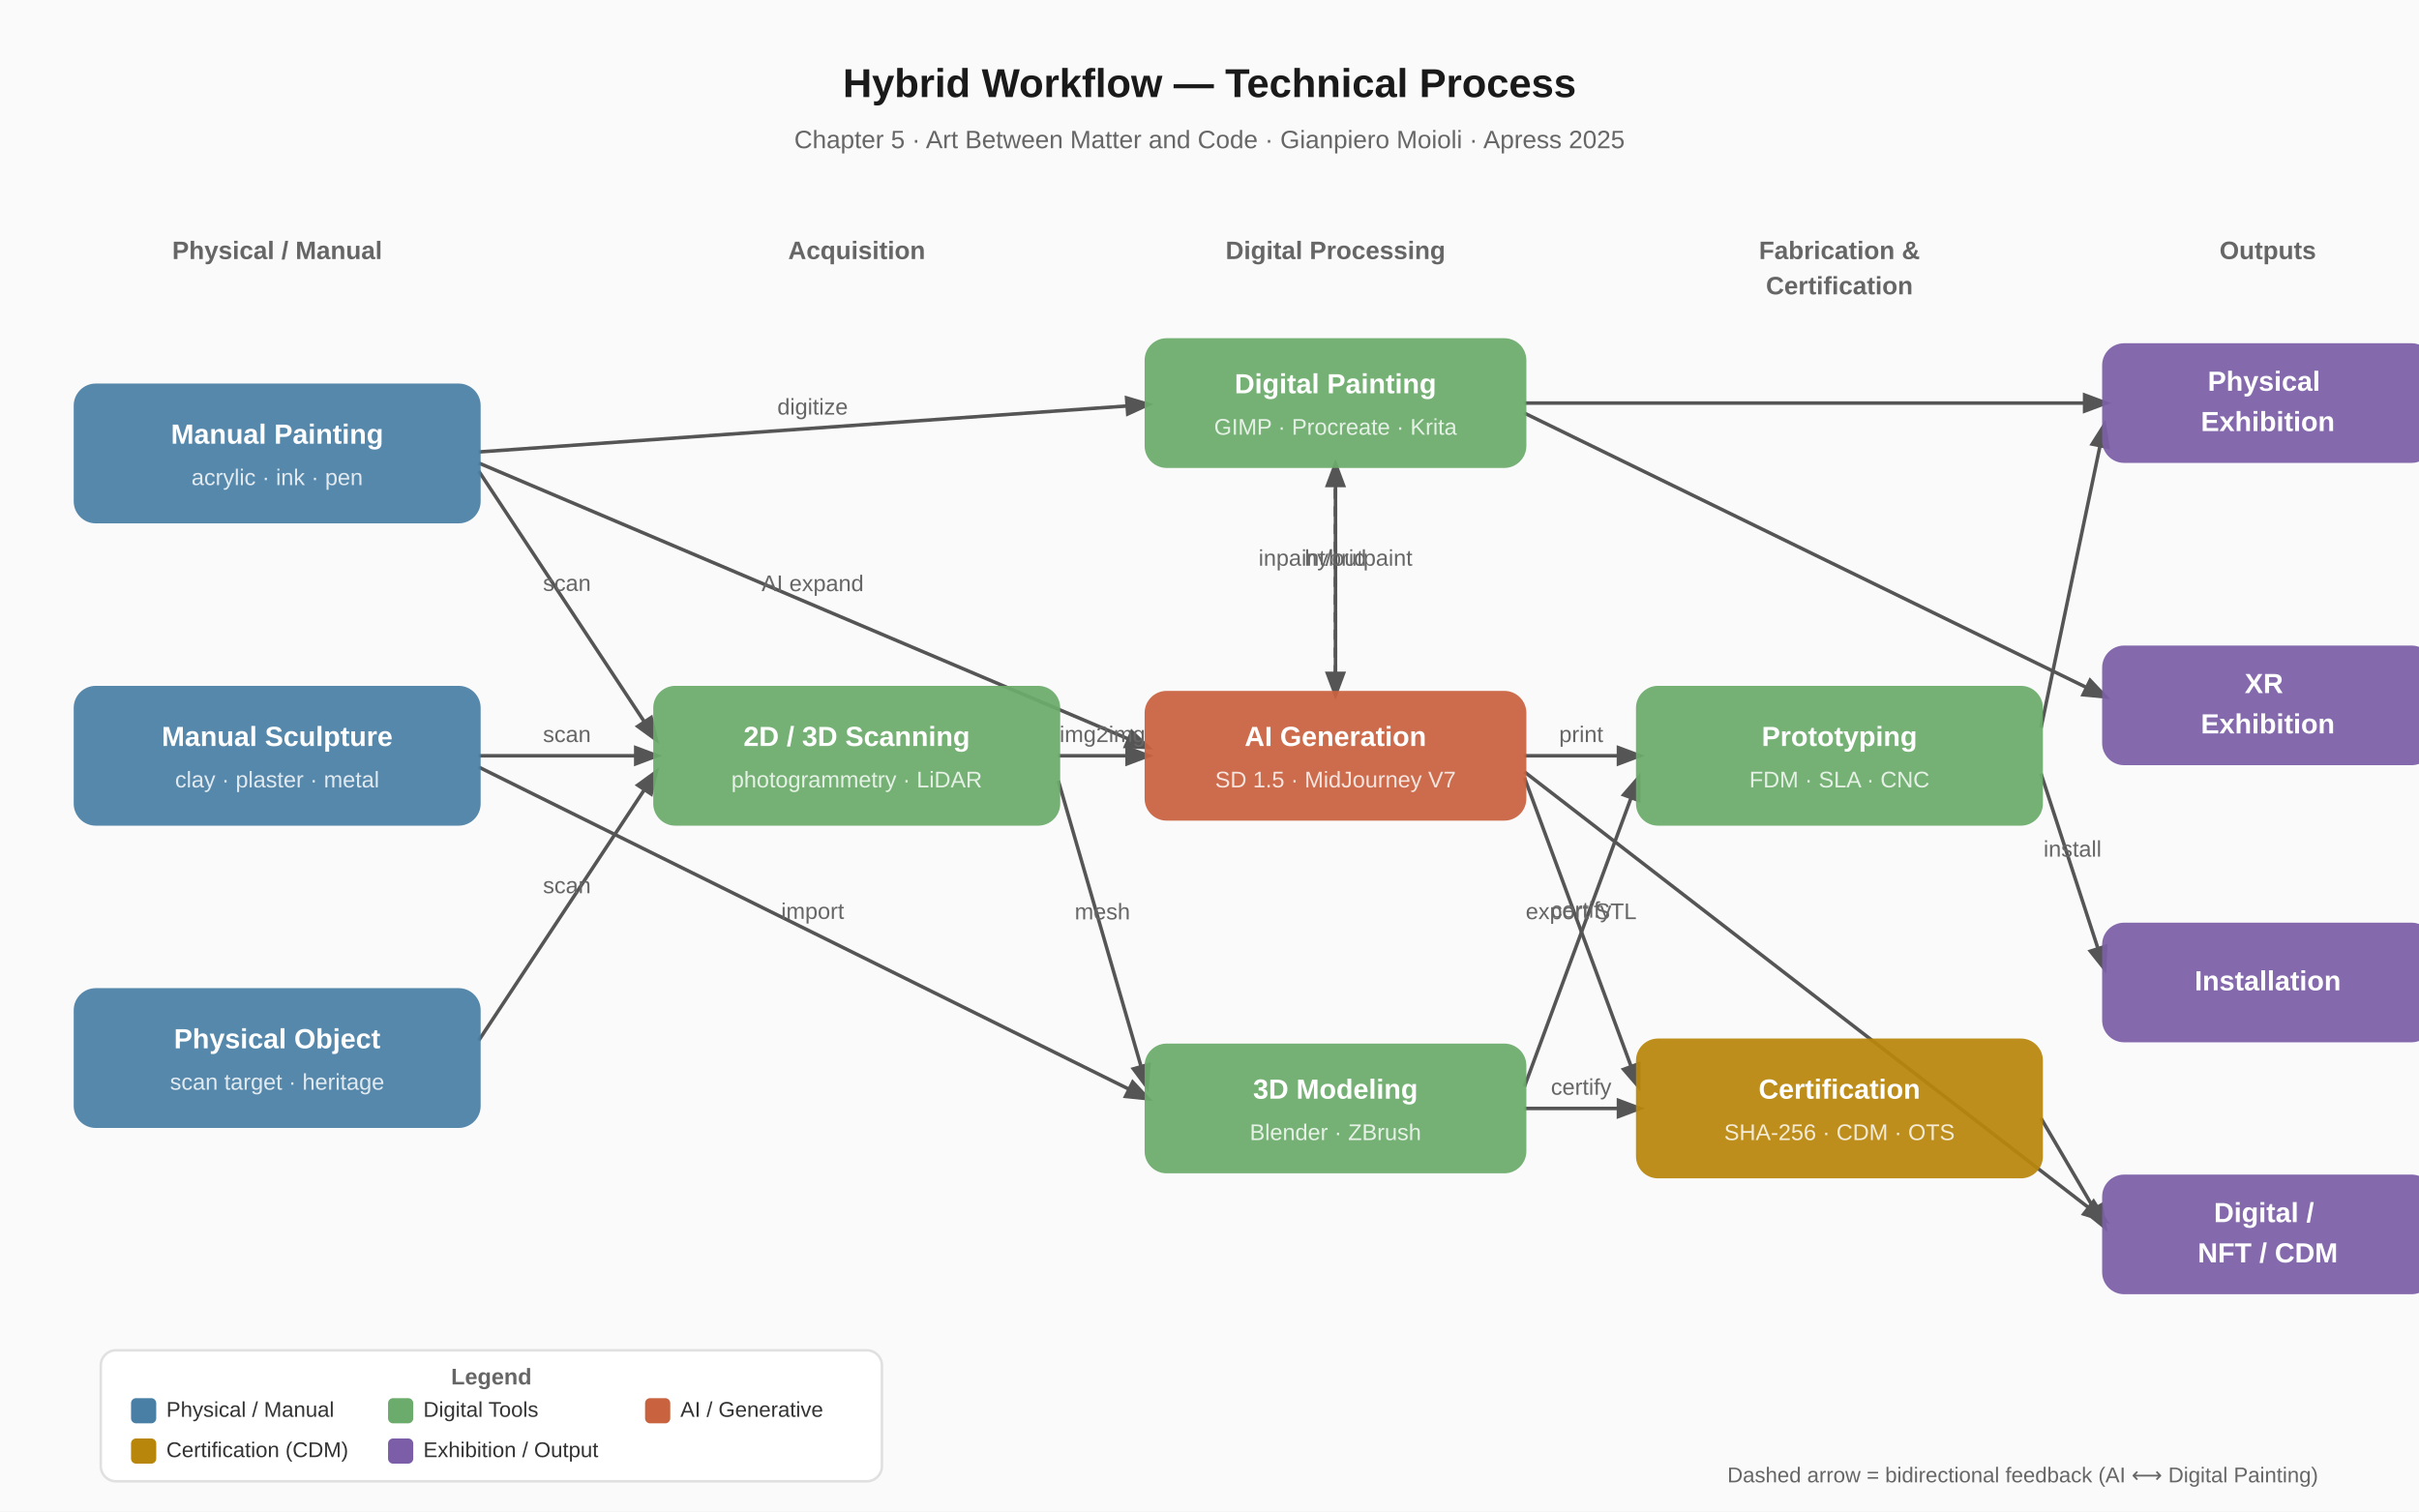
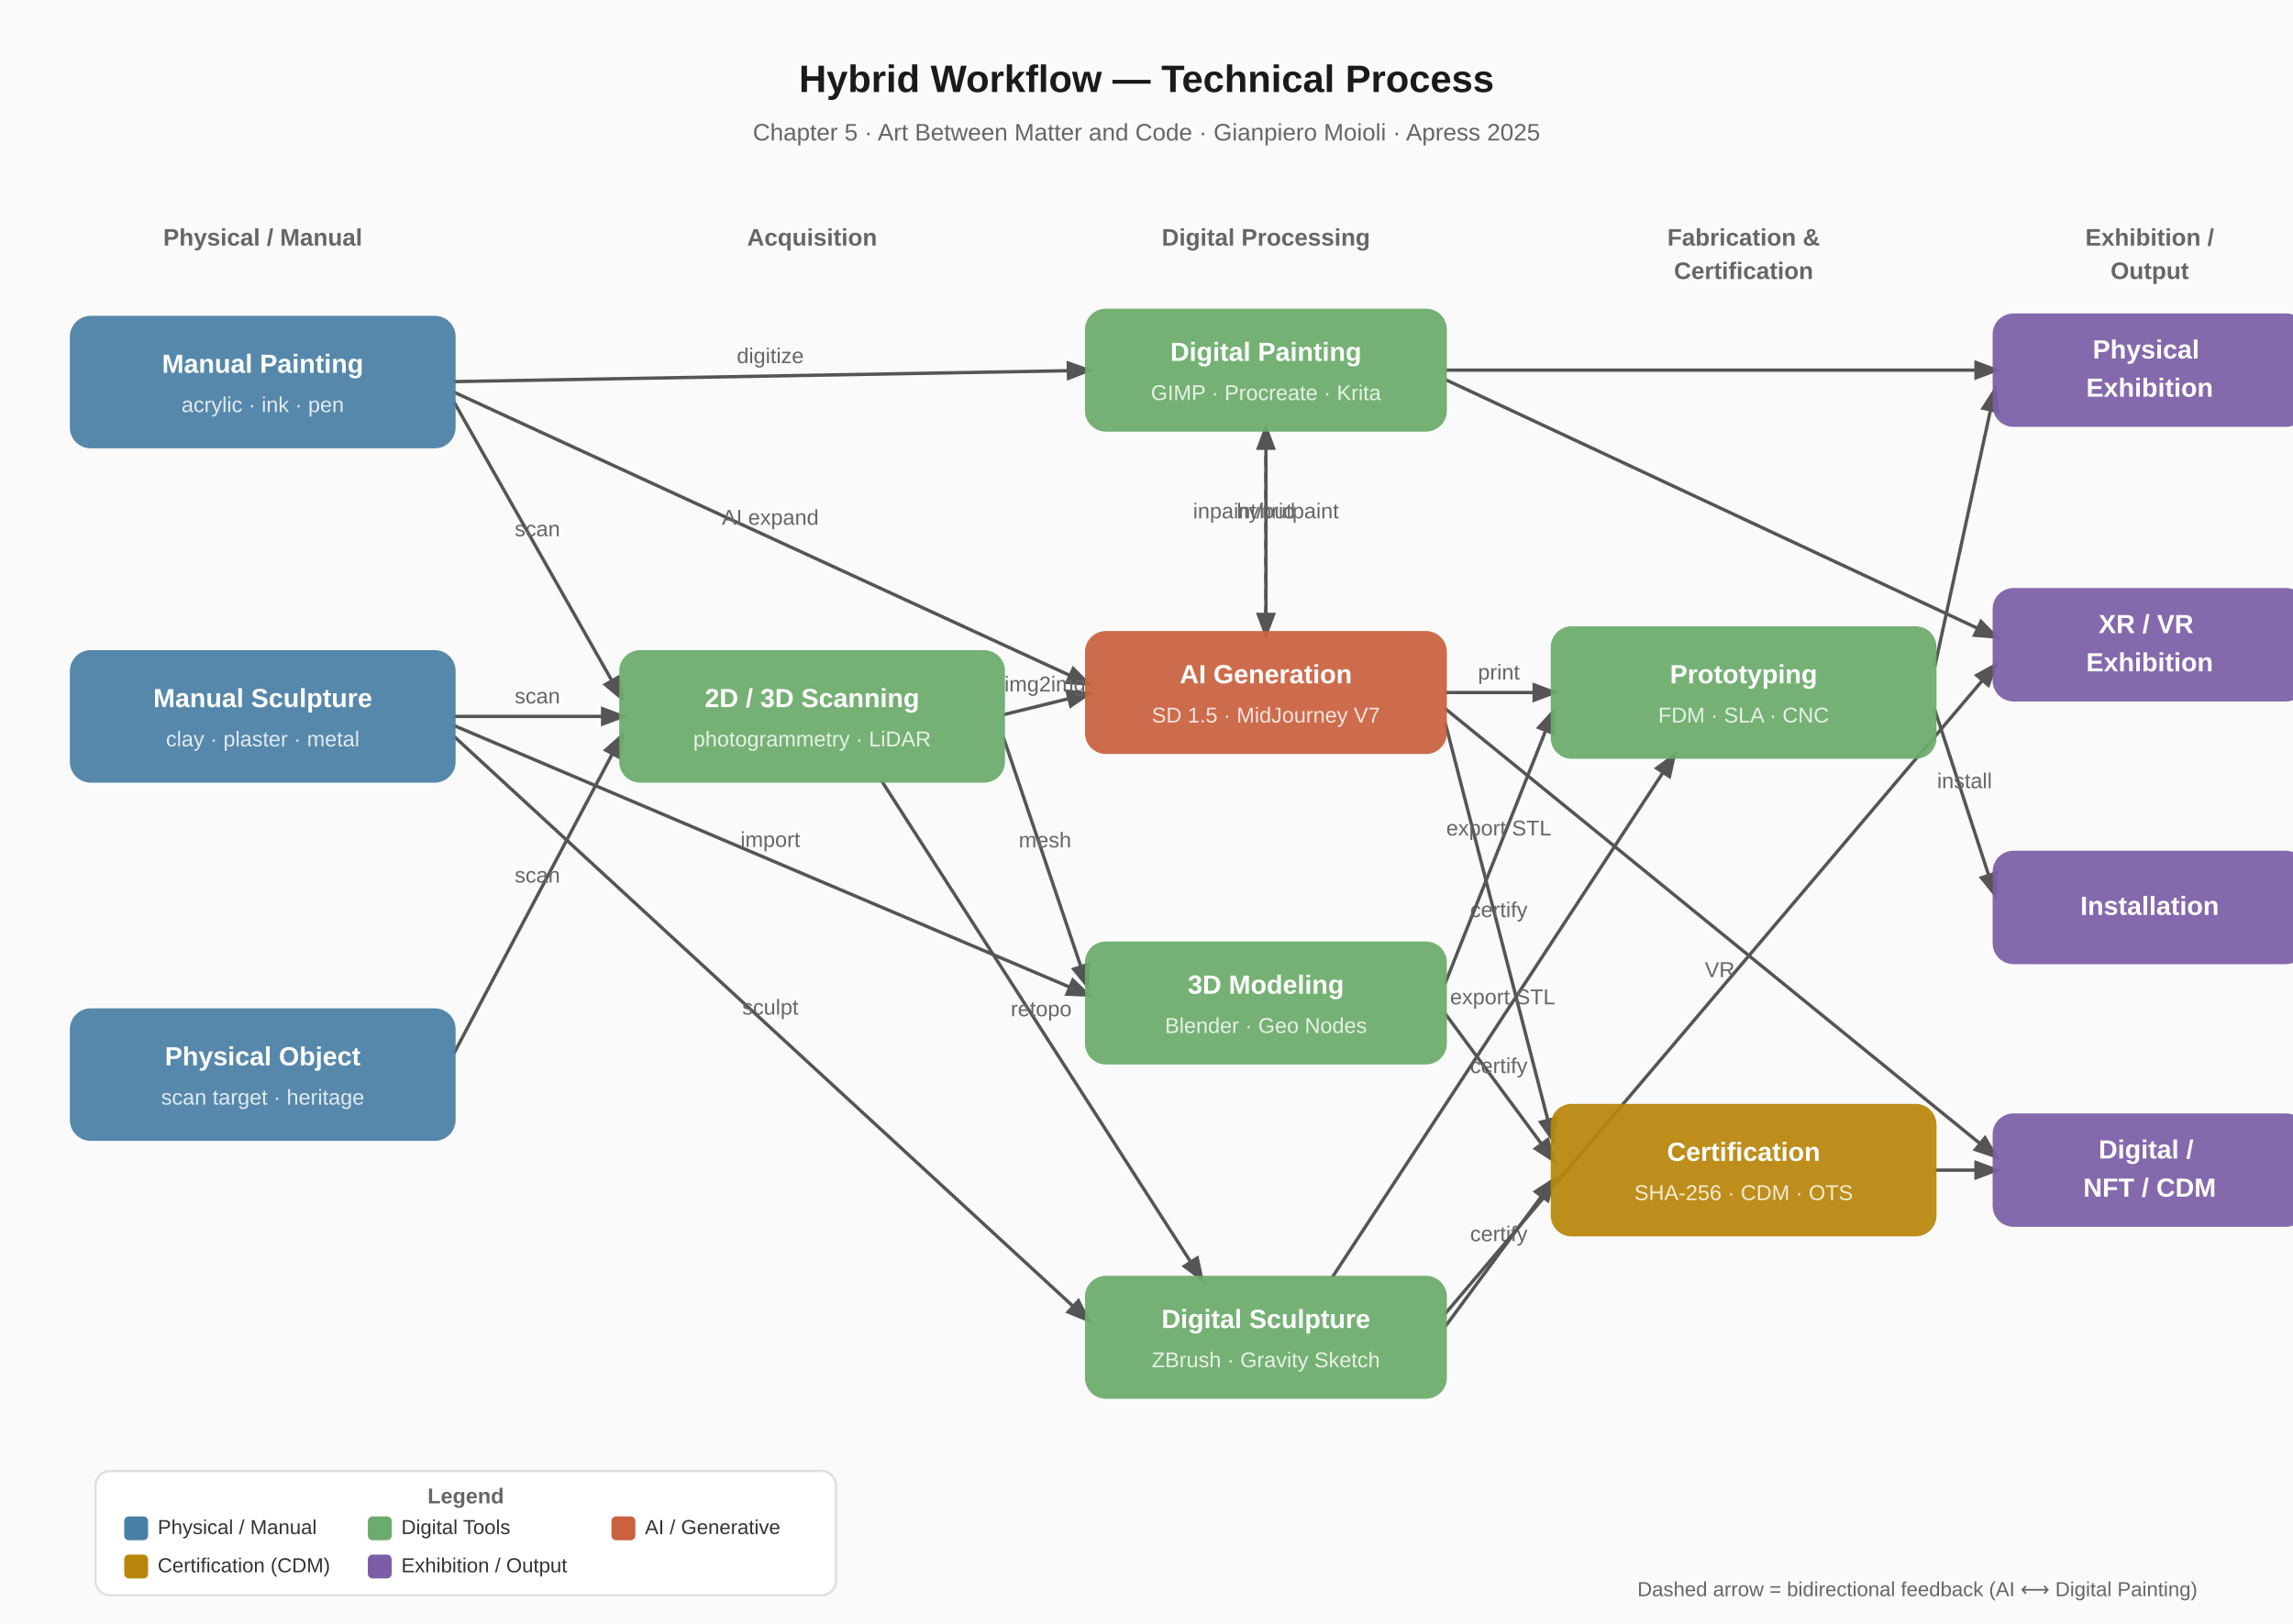
- <svg xmlns="http://www.w3.org/2000/svg" width="960" height="600" viewBox="0 0 960 600">
-   <rect width="960" height="600" fill="#FAFAFA" />
+ <svg xmlns="http://www.w3.org/2000/svg" width="960" height="680" viewBox="0 0 960 680">
+   <rect width="960" height="680" fill="#FAFAFA" />
  <defs>
    <marker id="arr" markerWidth="8" markerHeight="8" refX="6" refY="3" orient="auto">
      <path d="M0,0 L0,6 L8,3 z" fill="#555555" />
    </marker>
  </defs>
  <text x="480.0" y="34.0" font-family="Arial, Helvetica, sans-serif" font-size="16" font-weight="bold" fill="#1A1A1A" text-anchor="middle" dominant-baseline="middle">Hybrid Workflow — Technical Process</text>
  <text x="480.0" y="56.0" font-family="Arial, Helvetica, sans-serif" font-size="10" font-weight="normal" fill="#666666" text-anchor="middle" dominant-baseline="middle">Chapter 5 · Art Between Matter and Code · Gianpiero Moioli · Apress 2025</text>
  <text x="110.0" y="100.0" font-family="Arial, Helvetica, sans-serif" font-size="10" font-weight="bold" fill="#666666" text-anchor="middle" dominant-baseline="middle">Physical / Manual</text>
  <text x="340.0" y="100.0" font-family="Arial, Helvetica, sans-serif" font-size="10" font-weight="bold" fill="#666666" text-anchor="middle" dominant-baseline="middle">Acquisition</text>
  <text x="530.0" y="100.0" font-family="Arial, Helvetica, sans-serif" font-size="10" font-weight="bold" fill="#666666" text-anchor="middle" dominant-baseline="middle">Digital Processing</text>
  <text x="730.0" y="100.0" font-family="Arial, Helvetica, sans-serif" font-size="10" font-weight="bold" fill="#666666" text-anchor="middle" dominant-baseline="middle">Fabrication &amp;</text>
  <text x="730.0" y="114.0" font-family="Arial, Helvetica, sans-serif" font-size="10" font-weight="bold" fill="#666666" text-anchor="middle" dominant-baseline="middle">Certification</text>
-   <text x="900.0" y="100.0" font-family="Arial, Helvetica, sans-serif" font-size="10" font-weight="bold" fill="#666666" text-anchor="middle" dominant-baseline="middle">Outputs</text>
-   <line x1="190.0" y1="187.0" x2="260.0" y2="293.0" stroke="#555555" stroke-width="1.4" marker-end="url(#arr)" />
-   <text x="225.0" y="232.0" font-family="Arial, Helvetica, sans-serif" font-size="9" font-weight="normal" fill="#666666" text-anchor="middle" dominant-baseline="middle">scan</text>
-   <line x1="190.0" y1="179.4" x2="455.0" y2="160.6" stroke="#555555" stroke-width="1.4" marker-end="url(#arr)" />
-   <text x="322.5" y="162.0" font-family="Arial, Helvetica, sans-serif" font-size="9" font-weight="normal" fill="#666666" text-anchor="middle" dominant-baseline="middle">digitize</text>
-   <line x1="190.0" y1="183.8" x2="455.0" y2="296.4" stroke="#555555" stroke-width="1.4" marker-end="url(#arr)" />
-   <text x="322.5" y="232.1" font-family="Arial, Helvetica, sans-serif" font-size="9" font-weight="normal" fill="#666666" text-anchor="middle" dominant-baseline="middle">AI expand</text>
+   <text x="900.0" y="100.0" font-family="Arial, Helvetica, sans-serif" font-size="10" font-weight="bold" fill="#666666" text-anchor="middle" dominant-baseline="middle">Exhibition /</text>
+   <text x="900.0" y="114.0" font-family="Arial, Helvetica, sans-serif" font-size="10" font-weight="bold" fill="#666666" text-anchor="middle" dominant-baseline="middle">Output</text>
+   <line x1="190.0" y1="168.2" x2="260.0" y2="291.8" stroke="#555555" stroke-width="1.4" marker-end="url(#arr)" />
+   <text x="225.0" y="222.0" font-family="Arial, Helvetica, sans-serif" font-size="9" font-weight="normal" fill="#666666" text-anchor="middle" dominant-baseline="middle">scan</text>
+   <line x1="190.0" y1="159.8" x2="455.0" y2="155.1" stroke="#555555" stroke-width="1.4" marker-end="url(#arr)" />
+   <text x="322.5" y="149.5" font-family="Arial, Helvetica, sans-serif" font-size="9" font-weight="normal" fill="#666666" text-anchor="middle" dominant-baseline="middle">digitize</text>
+   <line x1="190.0" y1="164.2" x2="455.0" y2="286.1" stroke="#555555" stroke-width="1.4" marker-end="url(#arr)" />
+   <text x="322.5" y="217.2" font-family="Arial, Helvetica, sans-serif" font-size="9" font-weight="normal" fill="#666666" text-anchor="middle" dominant-baseline="middle">AI expand</text>
  <line x1="190.0" y1="300.0" x2="260.0" y2="300.0" stroke="#555555" stroke-width="1.4" marker-end="url(#arr)" />
  <text x="225.0" y="292.0" font-family="Arial, Helvetica, sans-serif" font-size="9" font-weight="normal" fill="#666666" text-anchor="middle" dominant-baseline="middle">scan</text>
-   <line x1="190.0" y1="304.5" x2="455.0" y2="435.8" stroke="#555555" stroke-width="1.4" marker-end="url(#arr)" />
-   <text x="322.5" y="362.2" font-family="Arial, Helvetica, sans-serif" font-size="9" font-weight="normal" fill="#666666" text-anchor="middle" dominant-baseline="middle">import</text>
-   <line x1="190.0" y1="413.0" x2="260.0" y2="307.0" stroke="#555555" stroke-width="1.4" marker-end="url(#arr)" />
-   <text x="225.0" y="352.0" font-family="Arial, Helvetica, sans-serif" font-size="9" font-weight="normal" fill="#666666" text-anchor="middle" dominant-baseline="middle">scan</text>
-   <line x1="420.0" y1="300.0" x2="455.0" y2="300.0" stroke="#555555" stroke-width="1.4" marker-end="url(#arr)" />
-   <text x="437.5" y="292.0" font-family="Arial, Helvetica, sans-serif" font-size="9" font-weight="normal" fill="#666666" text-anchor="middle" dominant-baseline="middle">img2img</text>
-   <line x1="420.0" y1="309.9" x2="455.0" y2="430.8" stroke="#555555" stroke-width="1.4" marker-end="url(#arr)" />
-   <text x="437.5" y="362.4" font-family="Arial, Helvetica, sans-serif" font-size="9" font-weight="normal" fill="#666666" text-anchor="middle" dominant-baseline="middle">mesh</text>
-   <line x1="530.0" y1="185.0" x2="530.0" y2="275.0" stroke="#555555" stroke-width="1.4" marker-end="url(#arr)" />
-   <text x="530.0" y="222.0" font-family="Arial, Helvetica, sans-serif" font-size="9" font-weight="normal" fill="#666666" text-anchor="middle" dominant-baseline="middle">hybrid</text>
-   <line x1="605.0" y1="160.0" x2="835.0" y2="160.0" stroke="#555555" stroke-width="1.4" marker-end="url(#arr)" />
-   <line x1="605.0" y1="164.0" x2="835.0" y2="276.3" stroke="#555555" stroke-width="1.4" marker-end="url(#arr)" />
-   <line x1="530.0" y1="275.0" x2="530.0" y2="185.0" stroke="#555555" stroke-width="1.4" marker-end="url(#arr)" stroke-dasharray="4,3" />
-   <text x="530.0" y="222.0" font-family="Arial, Helvetica, sans-serif" font-size="9" font-weight="normal" fill="#666666" text-anchor="middle" dominant-baseline="middle">inpaint/
+   <line x1="190.0" y1="303.8" x2="455.0" y2="416.4" stroke="#555555" stroke-width="1.4" marker-end="url(#arr)" />
+   <text x="322.5" y="352.1" font-family="Arial, Helvetica, sans-serif" font-size="9" font-weight="normal" fill="#666666" text-anchor="middle" dominant-baseline="middle">import</text>
+   <line x1="190.0" y1="308.3" x2="455.0" y2="552.3" stroke="#555555" stroke-width="1.4" marker-end="url(#arr)" />
+   <text x="322.5" y="422.3" font-family="Arial, Helvetica, sans-serif" font-size="9" font-weight="normal" fill="#666666" text-anchor="middle" dominant-baseline="middle">sculpt</text>
+   <line x1="190.0" y1="441.2" x2="260.0" y2="308.8" stroke="#555555" stroke-width="1.4" marker-end="url(#arr)" />
+   <text x="225.0" y="367.0" font-family="Arial, Helvetica, sans-serif" font-size="9" font-weight="normal" fill="#666666" text-anchor="middle" dominant-baseline="middle">scan</text>
+   <line x1="420.0" y1="299.3" x2="455.0" y2="290.7" stroke="#555555" stroke-width="1.4" marker-end="url(#arr)" />
+   <text x="437.5" y="287.0" font-family="Arial, Helvetica, sans-serif" font-size="9" font-weight="normal" fill="#666666" text-anchor="middle" dominant-baseline="middle">img2img</text>
+   <line x1="420.0" y1="308.5" x2="455.0" y2="412.1" stroke="#555555" stroke-width="1.4" marker-end="url(#arr)" />
+   <text x="437.5" y="352.3" font-family="Arial, Helvetica, sans-serif" font-size="9" font-weight="normal" fill="#666666" text-anchor="middle" dominant-baseline="middle">mesh</text>
+   <line x1="369.1" y1="327.0" x2="502.7" y2="535.0" stroke="#555555" stroke-width="1.4" marker-end="url(#arr)" />
+   <text x="435.9" y="423.0" font-family="Arial, Helvetica, sans-serif" font-size="9" font-weight="normal" fill="#666666" text-anchor="middle" dominant-baseline="middle">retopo</text>
+   <line x1="530.0" y1="180.0" x2="530.0" y2="265.0" stroke="#555555" stroke-width="1.4" marker-end="url(#arr)" />
+   <text x="530.0" y="214.5" font-family="Arial, Helvetica, sans-serif" font-size="9" font-weight="normal" fill="#666666" text-anchor="middle" dominant-baseline="middle">hybrid</text>
+   <line x1="605.0" y1="155.0" x2="835.0" y2="155.0" stroke="#555555" stroke-width="1.4" marker-end="url(#arr)" />
+   <line x1="605.0" y1="158.9" x2="835.0" y2="266.4" stroke="#555555" stroke-width="1.4" marker-end="url(#arr)" />
+   <line x1="530.0" y1="265.0" x2="530.0" y2="180.0" stroke="#555555" stroke-width="1.4" marker-end="url(#arr)" stroke-dasharray="4,3" />
+   <text x="530.0" y="214.5" font-family="Arial, Helvetica, sans-serif" font-size="9" font-weight="normal" fill="#666666" text-anchor="middle" dominant-baseline="middle">inpaint/
outpaint</text>
-   <line x1="605.0" y1="300.0" x2="650.0" y2="300.0" stroke="#555555" stroke-width="1.4" marker-end="url(#arr)" />
-   <text x="627.5" y="292.0" font-family="Arial, Helvetica, sans-serif" font-size="9" font-weight="normal" fill="#666666" text-anchor="middle" dominant-baseline="middle">print</text>
-   <line x1="605.0" y1="306.4" x2="835.0" y2="484.1" stroke="#555555" stroke-width="1.4" marker-end="url(#arr)" />
-   <line x1="605.0" y1="431.3" x2="650.0" y2="309.4" stroke="#555555" stroke-width="1.4" marker-end="url(#arr)" />
-   <text x="627.5" y="362.3" font-family="Arial, Helvetica, sans-serif" font-size="9" font-weight="normal" fill="#666666" text-anchor="middle" dominant-baseline="middle">export STL</text>
-   <line x1="605.0" y1="440.0" x2="650.0" y2="440.0" stroke="#555555" stroke-width="1.4" marker-end="url(#arr)" />
-   <text x="627.5" y="432.0" font-family="Arial, Helvetica, sans-serif" font-size="9" font-weight="normal" fill="#666666" text-anchor="middle" dominant-baseline="middle">certify</text>
-   <line x1="810.0" y1="288.9" x2="835.0" y2="169.4" stroke="#555555" stroke-width="1.4" marker-end="url(#arr)" />
-   <line x1="810.0" y1="307.1" x2="835.0" y2="383.9" stroke="#555555" stroke-width="1.4" marker-end="url(#arr)" />
-   <text x="822.5" y="337.5" font-family="Arial, Helvetica, sans-serif" font-size="9" font-weight="normal" fill="#666666" text-anchor="middle" dominant-baseline="middle">install</text>
-   <line x1="810.0" y1="443.9" x2="835.0" y2="486.6" stroke="#555555" stroke-width="1.4" marker-end="url(#arr)" />
-   <line x1="605.0" y1="308.7" x2="650.0" y2="430.6" stroke="#555555" stroke-width="1.4" marker-end="url(#arr)" />
-   <text x="627.5" y="361.7" font-family="Arial, Helvetica, sans-serif" font-size="9" font-weight="normal" fill="#666666" text-anchor="middle" dominant-baseline="middle">certify</text>
-   <rect x="30.0" y="153.0" width="160" height="54" rx="8" ry="8" fill="#4A7FA5" opacity="0.93" stroke="#4A7FA5" stroke-width="1.5" />
-   <text x="110.0" y="173.0" font-family="Arial, Helvetica, sans-serif" font-size="11" font-weight="bold" fill="white" text-anchor="middle" dominant-baseline="middle">Manual Painting</text>
-   <text x="110.0" y="190.0" font-family="Arial, Helvetica, sans-serif" font-size="9" font-weight="normal" fill="rgba(255,255,255,0.82)" text-anchor="middle" dominant-baseline="middle">acrylic · ink · pen</text>
+   <line x1="605.0" y1="290.0" x2="650.0" y2="290.0" stroke="#555555" stroke-width="1.4" marker-end="url(#arr)" />
+   <text x="627.5" y="282.0" font-family="Arial, Helvetica, sans-serif" font-size="9" font-weight="normal" fill="#666666" text-anchor="middle" dominant-baseline="middle">print</text>
+   <line x1="605.0" y1="296.7" x2="835.0" y2="483.8" stroke="#555555" stroke-width="1.4" marker-end="url(#arr)" />
+   <line x1="605.0" y1="302.4" x2="650.0" y2="476.6" stroke="#555555" stroke-width="1.4" marker-end="url(#arr)" />
+   <text x="627.5" y="381.5" font-family="Arial, Helvetica, sans-serif" font-size="9" font-weight="normal" fill="#666666" text-anchor="middle" dominant-baseline="middle">certify</text>
+   <line x1="605.0" y1="411.9" x2="650.0" y2="298.7" stroke="#555555" stroke-width="1.4" marker-end="url(#arr)" />
+   <text x="627.5" y="347.3" font-family="Arial, Helvetica, sans-serif" font-size="9" font-weight="normal" fill="#666666" text-anchor="middle" dominant-baseline="middle">export STL</text>
+   <line x1="605.0" y1="424.4" x2="650.0" y2="485.3" stroke="#555555" stroke-width="1.4" marker-end="url(#arr)" />
+   <text x="627.5" y="446.8" font-family="Arial, Helvetica, sans-serif" font-size="9" font-weight="normal" fill="#666666" text-anchor="middle" dominant-baseline="middle">certify</text>
+   <line x1="557.7" y1="535.0" x2="700.5" y2="317.0" stroke="#555555" stroke-width="1.4" marker-end="url(#arr)" />
+   <text x="629.1" y="418.0" font-family="Arial, Helvetica, sans-serif" font-size="9" font-weight="normal" fill="#666666" text-anchor="middle" dominant-baseline="middle">export STL</text>
+   <line x1="605.0" y1="555.6" x2="650.0" y2="494.7" stroke="#555555" stroke-width="1.4" marker-end="url(#arr)" />
+   <text x="627.5" y="517.2" font-family="Arial, Helvetica, sans-serif" font-size="9" font-weight="normal" fill="#666666" text-anchor="middle" dominant-baseline="middle">certify</text>
+   <line x1="605.0" y1="550.2" x2="835.0" y2="279.0" stroke="#555555" stroke-width="1.4" marker-end="url(#arr)" />
+   <text x="720.0" y="406.6" font-family="Arial, Helvetica, sans-serif" font-size="9" font-weight="normal" fill="#666666" text-anchor="middle" dominant-baseline="middle">VR</text>
+   <line x1="810.0" y1="279.3" x2="835.0" y2="164.1" stroke="#555555" stroke-width="1.4" marker-end="url(#arr)" />
+   <line x1="810.0" y1="297.1" x2="835.0" y2="373.9" stroke="#555555" stroke-width="1.4" marker-end="url(#arr)" />
+   <text x="822.5" y="327.5" font-family="Arial, Helvetica, sans-serif" font-size="9" font-weight="normal" fill="#666666" text-anchor="middle" dominant-baseline="middle">install</text>
+   <line x1="810.0" y1="490.0" x2="835.0" y2="490.0" stroke="#555555" stroke-width="1.4" marker-end="url(#arr)" />
+   <rect x="30.0" y="133.0" width="160" height="54" rx="8" ry="8" fill="#4A7FA5" opacity="0.93" stroke="#4A7FA5" stroke-width="1.5" />
+   <text x="110.0" y="153.0" font-family="Arial, Helvetica, sans-serif" font-size="11" font-weight="bold" fill="white" text-anchor="middle" dominant-baseline="middle">Manual Painting</text>
+   <text x="110.0" y="170.0" font-family="Arial, Helvetica, sans-serif" font-size="9" font-weight="normal" fill="rgba(255,255,255,0.82)" text-anchor="middle" dominant-baseline="middle">acrylic · ink · pen</text>
  <rect x="30.0" y="273.0" width="160" height="54" rx="8" ry="8" fill="#4A7FA5" opacity="0.93" stroke="#4A7FA5" stroke-width="1.5" />
  <text x="110.0" y="293.0" font-family="Arial, Helvetica, sans-serif" font-size="11" font-weight="bold" fill="white" text-anchor="middle" dominant-baseline="middle">Manual Sculpture</text>
  <text x="110.0" y="310.0" font-family="Arial, Helvetica, sans-serif" font-size="9" font-weight="normal" fill="rgba(255,255,255,0.82)" text-anchor="middle" dominant-baseline="middle">clay · plaster · metal</text>
-   <rect x="30.0" y="393.0" width="160" height="54" rx="8" ry="8" fill="#4A7FA5" opacity="0.93" stroke="#4A7FA5" stroke-width="1.5" />
-   <text x="110.0" y="413.0" font-family="Arial, Helvetica, sans-serif" font-size="11" font-weight="bold" fill="white" text-anchor="middle" dominant-baseline="middle">Physical Object</text>
-   <text x="110.0" y="430.0" font-family="Arial, Helvetica, sans-serif" font-size="9" font-weight="normal" fill="rgba(255,255,255,0.82)" text-anchor="middle" dominant-baseline="middle">scan target · heritage</text>
+   <rect x="30.0" y="423.0" width="160" height="54" rx="8" ry="8" fill="#4A7FA5" opacity="0.93" stroke="#4A7FA5" stroke-width="1.5" />
+   <text x="110.0" y="443.0" font-family="Arial, Helvetica, sans-serif" font-size="11" font-weight="bold" fill="white" text-anchor="middle" dominant-baseline="middle">Physical Object</text>
+   <text x="110.0" y="460.0" font-family="Arial, Helvetica, sans-serif" font-size="9" font-weight="normal" fill="rgba(255,255,255,0.82)" text-anchor="middle" dominant-baseline="middle">scan target · heritage</text>
  <rect x="260.0" y="273.0" width="160" height="54" rx="8" ry="8" fill="#6BAB6B" opacity="0.93" stroke="#6BAB6B" stroke-width="1.5" />
  <text x="340.0" y="293.0" font-family="Arial, Helvetica, sans-serif" font-size="11" font-weight="bold" fill="white" text-anchor="middle" dominant-baseline="middle">2D / 3D Scanning</text>
  <text x="340.0" y="310.0" font-family="Arial, Helvetica, sans-serif" font-size="9" font-weight="normal" fill="rgba(255,255,255,0.82)" text-anchor="middle" dominant-baseline="middle">photogrammetry · LiDAR</text>
-   <rect x="455.0" y="135.0" width="150" height="50" rx="8" ry="8" fill="#6BAB6B" opacity="0.93" stroke="#6BAB6B" stroke-width="1.5" />
-   <text x="530.0" y="153.0" font-family="Arial, Helvetica, sans-serif" font-size="11" font-weight="bold" fill="white" text-anchor="middle" dominant-baseline="middle">Digital Painting</text>
-   <text x="530.0" y="170.0" font-family="Arial, Helvetica, sans-serif" font-size="9" font-weight="normal" fill="rgba(255,255,255,0.82)" text-anchor="middle" dominant-baseline="middle">GIMP · Procreate · Krita</text>
-   <rect x="455.0" y="275.0" width="150" height="50" rx="8" ry="8" fill="#C9623F" opacity="0.93" stroke="#C9623F" stroke-width="1.5" />
-   <text x="530.0" y="293.0" font-family="Arial, Helvetica, sans-serif" font-size="11" font-weight="bold" fill="white" text-anchor="middle" dominant-baseline="middle">AI Generation</text>
-   <text x="530.0" y="310.0" font-family="Arial, Helvetica, sans-serif" font-size="9" font-weight="normal" fill="rgba(255,255,255,0.82)" text-anchor="middle" dominant-baseline="middle">SD 1.5 · MidJourney V7</text>
-   <rect x="455.0" y="415.0" width="150" height="50" rx="8" ry="8" fill="#6BAB6B" opacity="0.93" stroke="#6BAB6B" stroke-width="1.5" />
-   <text x="530.0" y="433.0" font-family="Arial, Helvetica, sans-serif" font-size="11" font-weight="bold" fill="white" text-anchor="middle" dominant-baseline="middle">3D Modeling</text>
-   <text x="530.0" y="450.0" font-family="Arial, Helvetica, sans-serif" font-size="9" font-weight="normal" fill="rgba(255,255,255,0.82)" text-anchor="middle" dominant-baseline="middle">Blender · ZBrush</text>
-   <rect x="650.0" y="273.0" width="160" height="54" rx="8" ry="8" fill="#6BAB6B" opacity="0.93" stroke="#6BAB6B" stroke-width="1.5" />
-   <text x="730.0" y="293.0" font-family="Arial, Helvetica, sans-serif" font-size="11" font-weight="bold" fill="white" text-anchor="middle" dominant-baseline="middle">Prototyping</text>
-   <text x="730.0" y="310.0" font-family="Arial, Helvetica, sans-serif" font-size="9" font-weight="normal" fill="rgba(255,255,255,0.82)" text-anchor="middle" dominant-baseline="middle">FDM · SLA · CNC</text>
-   <rect x="650.0" y="413.0" width="160" height="54" rx="8" ry="8" fill="#B8860B" opacity="0.93" stroke="#B8860B" stroke-width="1.5" />
-   <text x="730.0" y="433.0" font-family="Arial, Helvetica, sans-serif" font-size="11" font-weight="bold" fill="white" text-anchor="middle" dominant-baseline="middle">Certification</text>
-   <text x="730.0" y="450.0" font-family="Arial, Helvetica, sans-serif" font-size="9" font-weight="normal" fill="rgba(255,255,255,0.82)" text-anchor="middle" dominant-baseline="middle">SHA-256 · CDM · OTS</text>
-   <rect x="835.0" y="137.0" width="130" height="46" rx="8" ry="8" fill="#7B5EA7" opacity="0.93" stroke="#7B5EA7" stroke-width="1.5" />
-   <text x="900.0" y="152.0" font-family="Arial, Helvetica, sans-serif" font-size="11" font-weight="bold" fill="white" text-anchor="middle" dominant-baseline="middle">
+   <rect x="455.0" y="130.0" width="150" height="50" rx="8" ry="8" fill="#6BAB6B" opacity="0.93" stroke="#6BAB6B" stroke-width="1.5" />
+   <text x="530.0" y="148.0" font-family="Arial, Helvetica, sans-serif" font-size="11" font-weight="bold" fill="white" text-anchor="middle" dominant-baseline="middle">Digital Painting</text>
+   <text x="530.0" y="165.0" font-family="Arial, Helvetica, sans-serif" font-size="9" font-weight="normal" fill="rgba(255,255,255,0.82)" text-anchor="middle" dominant-baseline="middle">GIMP · Procreate · Krita</text>
+   <rect x="455.0" y="265.0" width="150" height="50" rx="8" ry="8" fill="#C9623F" opacity="0.93" stroke="#C9623F" stroke-width="1.5" />
+   <text x="530.0" y="283.0" font-family="Arial, Helvetica, sans-serif" font-size="11" font-weight="bold" fill="white" text-anchor="middle" dominant-baseline="middle">AI Generation</text>
+   <text x="530.0" y="300.0" font-family="Arial, Helvetica, sans-serif" font-size="9" font-weight="normal" fill="rgba(255,255,255,0.82)" text-anchor="middle" dominant-baseline="middle">SD 1.5 · MidJourney V7</text>
+   <rect x="455.0" y="395.0" width="150" height="50" rx="8" ry="8" fill="#6BAB6B" opacity="0.93" stroke="#6BAB6B" stroke-width="1.5" />
+   <text x="530.0" y="413.0" font-family="Arial, Helvetica, sans-serif" font-size="11" font-weight="bold" fill="white" text-anchor="middle" dominant-baseline="middle">3D Modeling</text>
+   <text x="530.0" y="430.0" font-family="Arial, Helvetica, sans-serif" font-size="9" font-weight="normal" fill="rgba(255,255,255,0.82)" text-anchor="middle" dominant-baseline="middle">Blender · Geo Nodes</text>
+   <rect x="455.0" y="535.0" width="150" height="50" rx="8" ry="8" fill="#6BAB6B" opacity="0.93" stroke="#6BAB6B" stroke-width="1.5" />
+   <text x="530.0" y="553.0" font-family="Arial, Helvetica, sans-serif" font-size="11" font-weight="bold" fill="white" text-anchor="middle" dominant-baseline="middle">Digital Sculpture</text>
+   <text x="530.0" y="570.0" font-family="Arial, Helvetica, sans-serif" font-size="9" font-weight="normal" fill="rgba(255,255,255,0.82)" text-anchor="middle" dominant-baseline="middle">ZBrush · Gravity Sketch</text>
+   <rect x="650.0" y="263.0" width="160" height="54" rx="8" ry="8" fill="#6BAB6B" opacity="0.93" stroke="#6BAB6B" stroke-width="1.5" />
+   <text x="730.0" y="283.0" font-family="Arial, Helvetica, sans-serif" font-size="11" font-weight="bold" fill="white" text-anchor="middle" dominant-baseline="middle">Prototyping</text>
+   <text x="730.0" y="300.0" font-family="Arial, Helvetica, sans-serif" font-size="9" font-weight="normal" fill="rgba(255,255,255,0.82)" text-anchor="middle" dominant-baseline="middle">FDM · SLA · CNC</text>
+   <rect x="650.0" y="463.0" width="160" height="54" rx="8" ry="8" fill="#B8860B" opacity="0.93" stroke="#B8860B" stroke-width="1.5" />
+   <text x="730.0" y="483.0" font-family="Arial, Helvetica, sans-serif" font-size="11" font-weight="bold" fill="white" text-anchor="middle" dominant-baseline="middle">Certification</text>
+   <text x="730.0" y="500.0" font-family="Arial, Helvetica, sans-serif" font-size="9" font-weight="normal" fill="rgba(255,255,255,0.82)" text-anchor="middle" dominant-baseline="middle">SHA-256 · CDM · OTS</text>
+   <rect x="835.0" y="132.0" width="130" height="46" rx="8" ry="8" fill="#7B5EA7" opacity="0.93" stroke="#7B5EA7" stroke-width="1.5" />
+   <text x="900.0" y="147.0" font-family="Arial, Helvetica, sans-serif" font-size="11" font-weight="bold" fill="white" text-anchor="middle" dominant-baseline="middle">
    <tspan x="900.0" dy="0">Physical</tspan>
    <tspan x="900.0" dy="16">Exhibition</tspan>
  </text>
-   <rect x="835.0" y="257.0" width="130" height="46" rx="8" ry="8" fill="#7B5EA7" opacity="0.93" stroke="#7B5EA7" stroke-width="1.5" />
-   <text x="900.0" y="272.0" font-family="Arial, Helvetica, sans-serif" font-size="11" font-weight="bold" fill="white" text-anchor="middle" dominant-baseline="middle">
-     <tspan x="900.0" dy="0">XR</tspan>
+   <rect x="835.0" y="247.0" width="130" height="46" rx="8" ry="8" fill="#7B5EA7" opacity="0.93" stroke="#7B5EA7" stroke-width="1.5" />
+   <text x="900.0" y="262.0" font-family="Arial, Helvetica, sans-serif" font-size="11" font-weight="bold" fill="white" text-anchor="middle" dominant-baseline="middle">
+     <tspan x="900.0" dy="0">XR / VR</tspan>
    <tspan x="900.0" dy="16">Exhibition</tspan>
  </text>
-   <rect x="835.0" y="367.0" width="130" height="46" rx="8" ry="8" fill="#7B5EA7" opacity="0.93" stroke="#7B5EA7" stroke-width="1.5" />
-   <text x="900.0" y="390.0" font-family="Arial, Helvetica, sans-serif" font-size="11" font-weight="bold" fill="white" text-anchor="middle" dominant-baseline="middle">Installation</text>
+   <rect x="835.0" y="357.0" width="130" height="46" rx="8" ry="8" fill="#7B5EA7" opacity="0.93" stroke="#7B5EA7" stroke-width="1.5" />
+   <text x="900.0" y="380.0" font-family="Arial, Helvetica, sans-serif" font-size="11" font-weight="bold" fill="white" text-anchor="middle" dominant-baseline="middle">Installation</text>
  <rect x="835.0" y="467.0" width="130" height="46" rx="8" ry="8" fill="#7B5EA7" opacity="0.93" stroke="#7B5EA7" stroke-width="1.5" />
  <text x="900.0" y="482.0" font-family="Arial, Helvetica, sans-serif" font-size="11" font-weight="bold" fill="white" text-anchor="middle" dominant-baseline="middle">
    <tspan x="900.0" dy="0">Digital /</tspan>
    <tspan x="900.0" dy="16">NFT / CDM</tspan>
  </text>
-   <rect x="40" y="536" width="310" height="52" rx="6" fill="#FFFFFF" opacity="0.9" stroke="#ddd" stroke-width="1" />
-   <text x="195.0" y="547.0" font-family="Arial, Helvetica, sans-serif" font-size="9" font-weight="bold" fill="#666666" text-anchor="middle" dominant-baseline="middle">Legend</text>
-   <rect x="52" y="555" width="10" height="10" rx="2" fill="#4A7FA5" />
-   <text x="66.0" y="560.0" font-family="Arial, Helvetica, sans-serif" font-size="8.5" font-weight="normal" fill="#333333" text-anchor="start" dominant-baseline="middle">Physical / Manual</text>
-   <rect x="154" y="555" width="10" height="10" rx="2" fill="#6BAB6B" />
-   <text x="168.0" y="560.0" font-family="Arial, Helvetica, sans-serif" font-size="8.5" font-weight="normal" fill="#333333" text-anchor="start" dominant-baseline="middle">Digital Tools</text>
-   <rect x="256" y="555" width="10" height="10" rx="2" fill="#C9623F" />
-   <text x="270.0" y="560.0" font-family="Arial, Helvetica, sans-serif" font-size="8.5" font-weight="normal" fill="#333333" text-anchor="start" dominant-baseline="middle">AI / Generative</text>
-   <rect x="52" y="571" width="10" height="10" rx="2" fill="#B8860B" />
-   <text x="66.0" y="576.0" font-family="Arial, Helvetica, sans-serif" font-size="8.5" font-weight="normal" fill="#333333" text-anchor="start" dominant-baseline="middle">Certification (CDM)</text>
-   <rect x="154" y="571" width="10" height="10" rx="2" fill="#7B5EA7" />
-   <text x="168.0" y="576.0" font-family="Arial, Helvetica, sans-serif" font-size="8.5" font-weight="normal" fill="#333333" text-anchor="start" dominant-baseline="middle">Exhibition / Output</text>
-   <text x="920.0" y="586.0" font-family="Arial, Helvetica, sans-serif" font-size="8.5" font-weight="normal" fill="#666666" text-anchor="end" dominant-baseline="middle">Dashed arrow = bidirectional feedback (AI ⟷ Digital Painting)</text>
+   <rect x="40" y="616" width="310" height="52" rx="6" fill="#FFFFFF" opacity="0.9" stroke="#ddd" stroke-width="1" />
+   <text x="195.0" y="627.0" font-family="Arial, Helvetica, sans-serif" font-size="9" font-weight="bold" fill="#666666" text-anchor="middle" dominant-baseline="middle">Legend</text>
+   <rect x="52" y="635" width="10" height="10" rx="2" fill="#4A7FA5" />
+   <text x="66.0" y="640.0" font-family="Arial, Helvetica, sans-serif" font-size="8.5" font-weight="normal" fill="#333333" text-anchor="start" dominant-baseline="middle">Physical / Manual</text>
+   <rect x="154" y="635" width="10" height="10" rx="2" fill="#6BAB6B" />
+   <text x="168.0" y="640.0" font-family="Arial, Helvetica, sans-serif" font-size="8.5" font-weight="normal" fill="#333333" text-anchor="start" dominant-baseline="middle">Digital Tools</text>
+   <rect x="256" y="635" width="10" height="10" rx="2" fill="#C9623F" />
+   <text x="270.0" y="640.0" font-family="Arial, Helvetica, sans-serif" font-size="8.5" font-weight="normal" fill="#333333" text-anchor="start" dominant-baseline="middle">AI / Generative</text>
+   <rect x="52" y="651" width="10" height="10" rx="2" fill="#B8860B" />
+   <text x="66.0" y="656.0" font-family="Arial, Helvetica, sans-serif" font-size="8.5" font-weight="normal" fill="#333333" text-anchor="start" dominant-baseline="middle">Certification (CDM)</text>
+   <rect x="154" y="651" width="10" height="10" rx="2" fill="#7B5EA7" />
+   <text x="168.0" y="656.0" font-family="Arial, Helvetica, sans-serif" font-size="8.5" font-weight="normal" fill="#333333" text-anchor="start" dominant-baseline="middle">Exhibition / Output</text>
+   <text x="920.0" y="666.0" font-family="Arial, Helvetica, sans-serif" font-size="8.5" font-weight="normal" fill="#666666" text-anchor="end" dominant-baseline="middle">Dashed arrow = bidirectional feedback (AI ⟷ Digital Painting)</text>
</svg>
